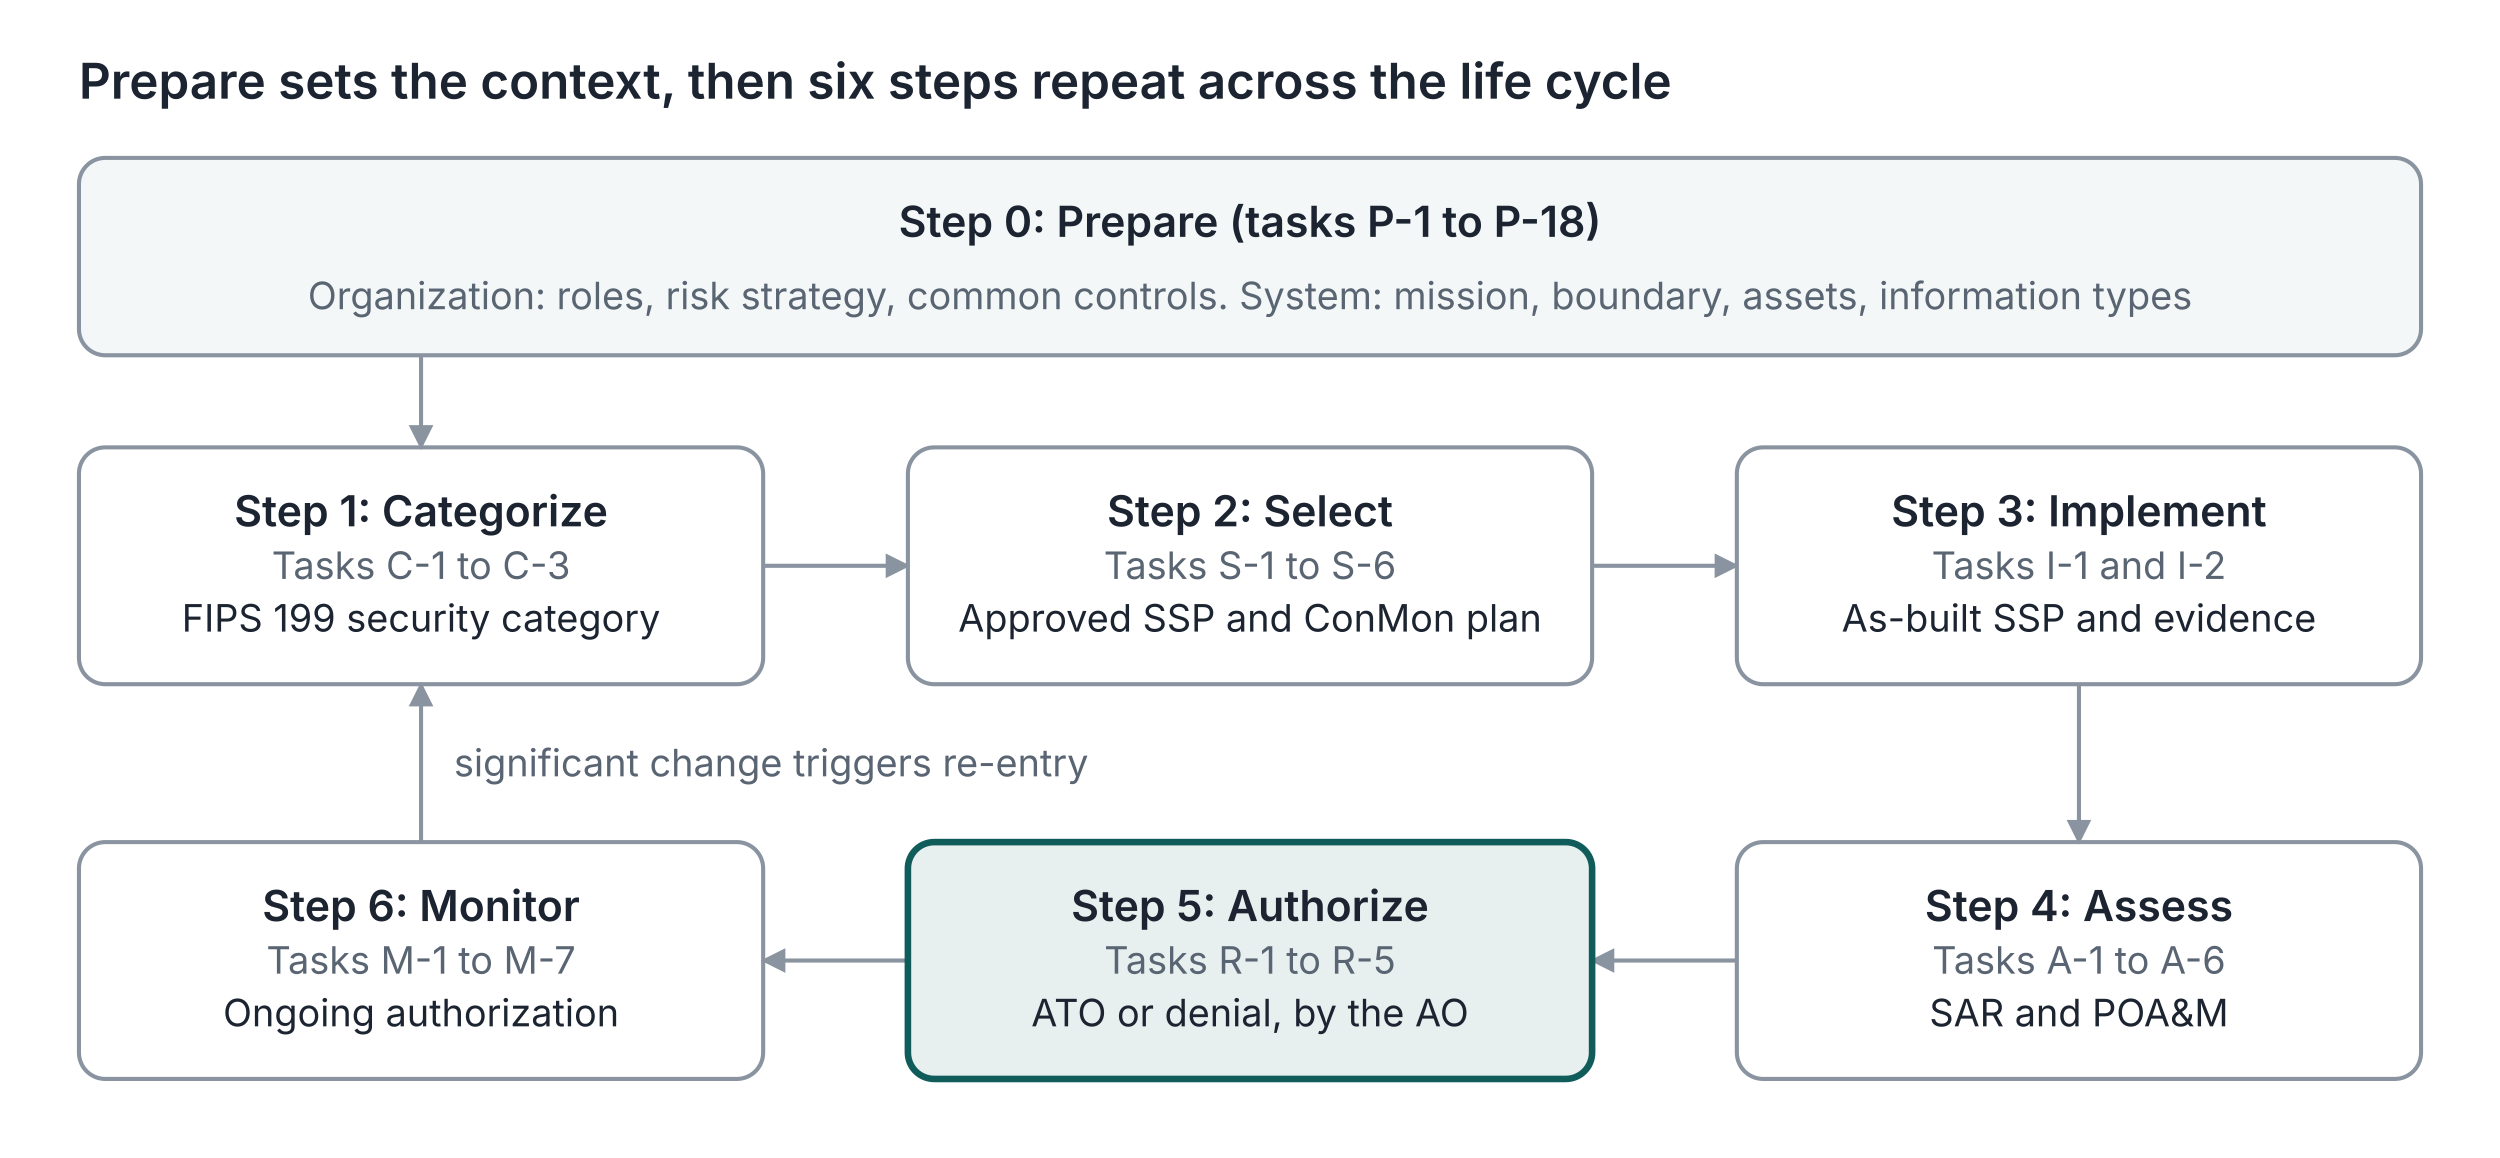
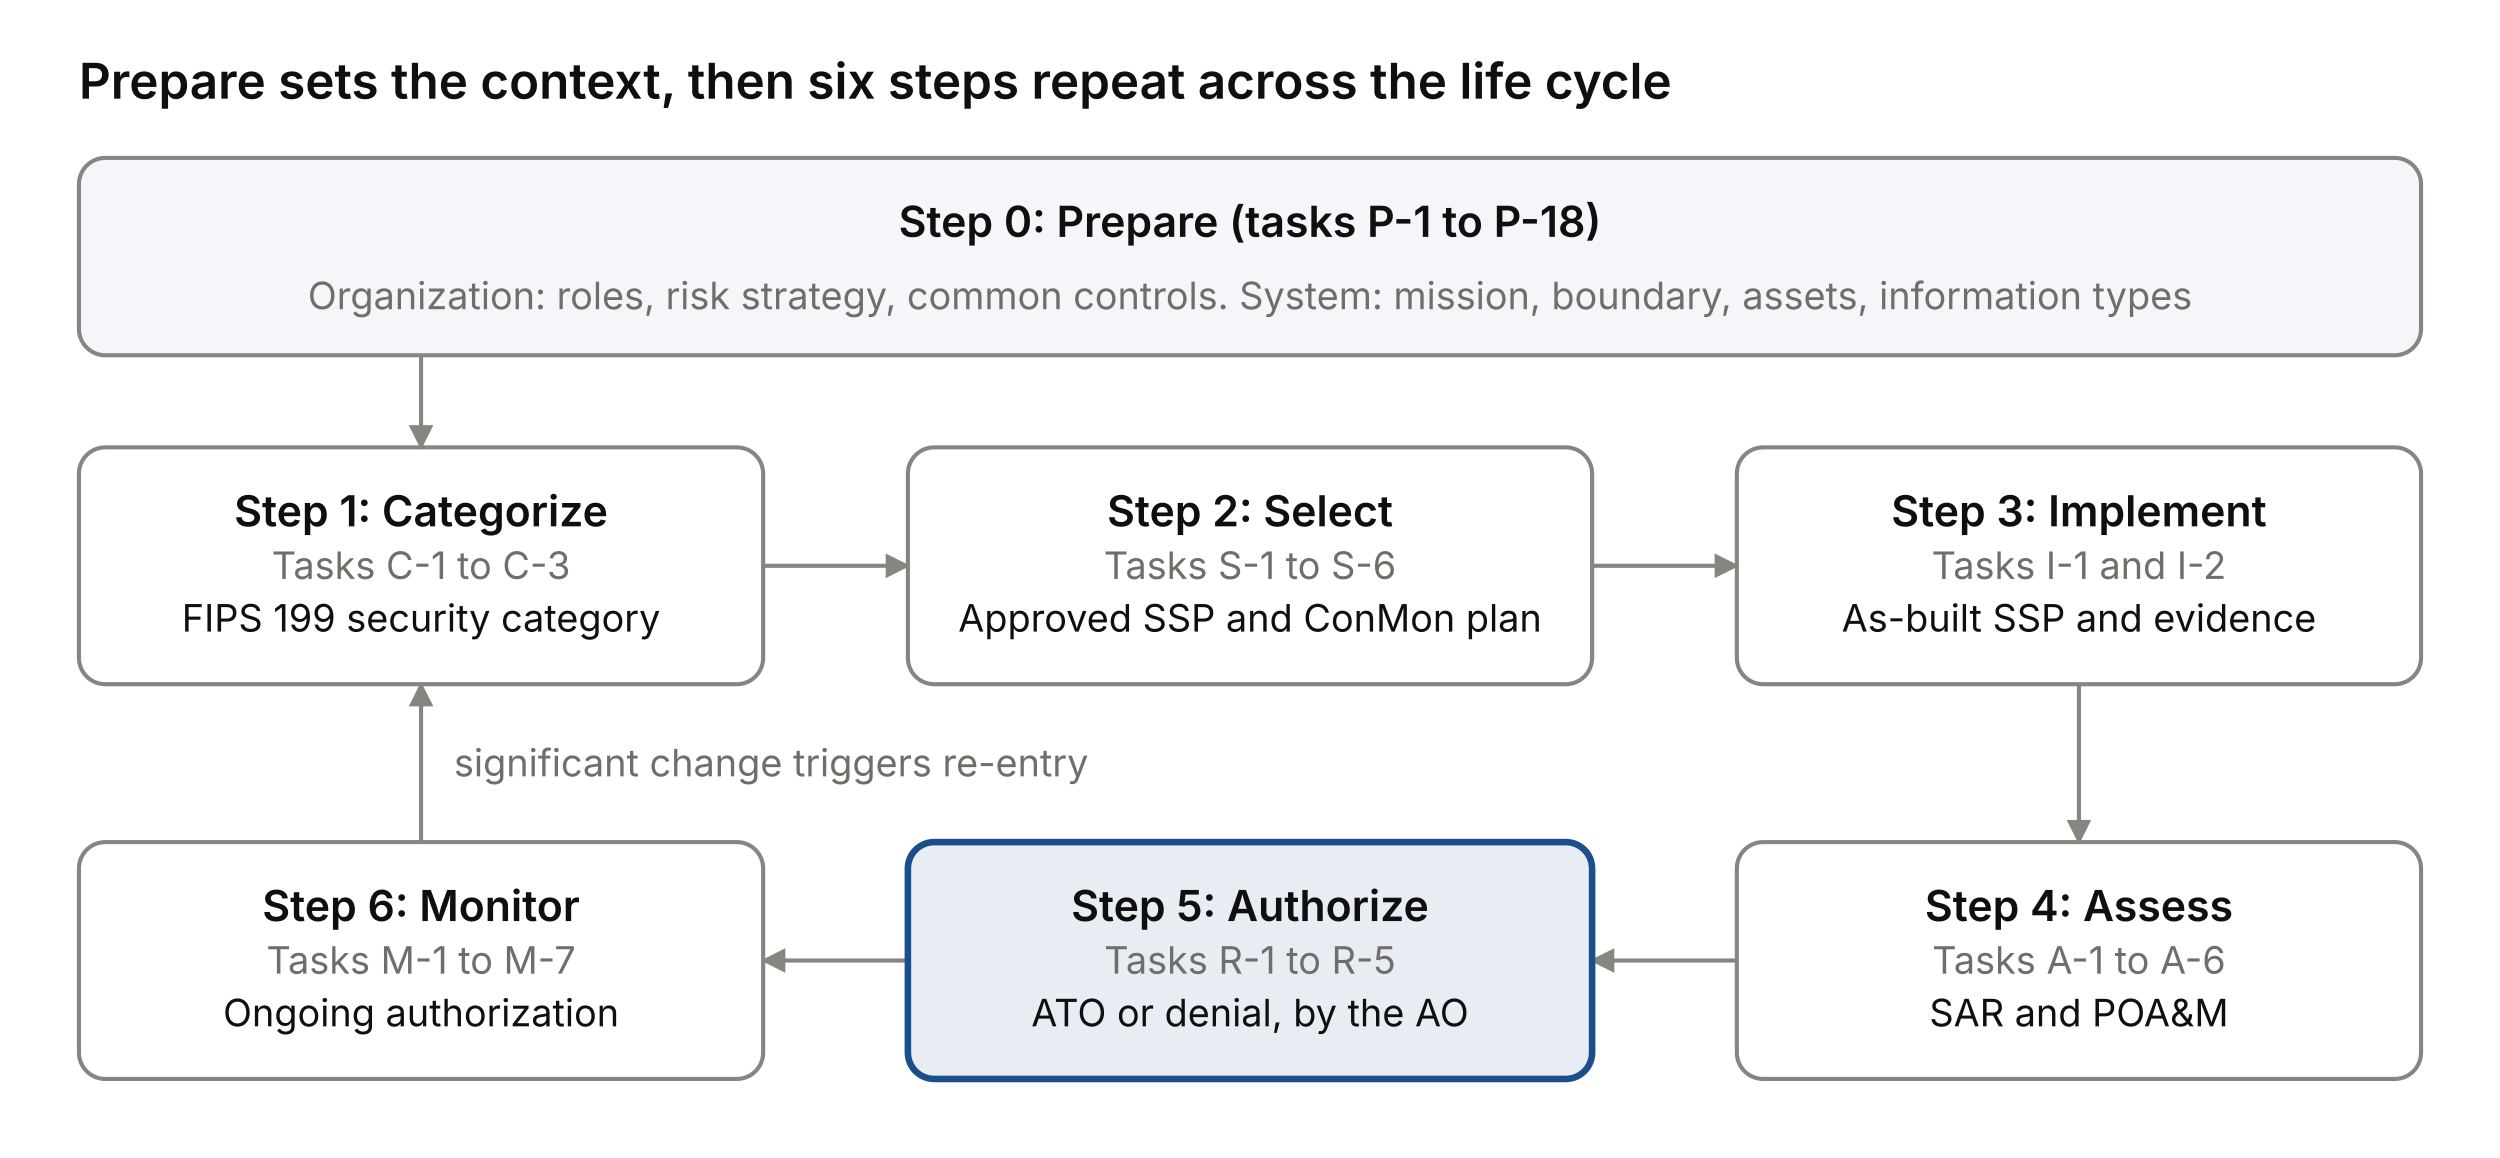
<svg xmlns="http://www.w3.org/2000/svg" viewBox="0 0 760 352" role="img" aria-labelledby="t">
  <style>
- text{font-family:'Public Sans',system-ui,-apple-system,'Segoe UI',sans-serif;fill:#1b2430}
- .q{fill:#5a6573}.b{fill:none;stroke:#8a94a0;stroke-width:1.25}.acc{fill:#0f5c5a;fill-opacity:.1;stroke:#0f5c5a;stroke-width:2}
- .band{fill:#0f5c5a;fill-opacity:.05;stroke:#8a94a0;stroke-width:1.25}.ln{fill:none;stroke:#8a94a0;stroke-width:1.25}.ah{fill:#8a94a0}
- @media (prefers-color-scheme:dark){text{fill:#e6ebef}.q{fill:#a7b0ba}.acc{fill:#4fb3a8;fill-opacity:.15;stroke:#4fb3a8}.band{fill:#4fb3a8;fill-opacity:.07}}
+ text{font-family:'Public Sans',system-ui,-apple-system,'Segoe UI',sans-serif;fill:#100f0f}
+ .q{fill:#6f6e69}.b{fill:none;stroke:#878580;stroke-width:1.25}.acc{fill:#1a4f8c;fill-opacity:.1;stroke:#1a4f8c;stroke-width:2}
+ .band{fill:#1a4f8c;fill-opacity:.05;stroke:#878580;stroke-width:1.25}.ln{fill:none;stroke:#878580;stroke-width:1.25}.ah{fill:#878580}
+ @media (prefers-color-scheme:dark){text{fill:#cecdc3}.q{fill:#9f9d96}.acc{fill:#66a0c8;fill-opacity:.15;stroke:#66a0c8}.band{fill:#66a0c8;fill-opacity:.07}}
</style>
  <defs>
    <marker id="a" viewBox="0 0 10 10" refX="9" refY="5" markerWidth="6" markerHeight="6" orient="auto-start-reverse">
      <path d="M0 0L10 5L0 10z" class="ah" />
    </marker>
  </defs>
  <text x="24" y="30" font-size="15" font-weight="600">Prepare sets the context, then six steps repeat across the life cycle</text>
  <rect x="24" y="48" width="712" height="60" rx="8" class="band" />
  <text x="380" y="72" text-anchor="middle" font-size="13" font-weight="600">Step 0: Prepare (tasks P-1 to P-18)</text>
  <text x="380" y="94" text-anchor="middle" font-size="11.5" class="q">Organization: roles, risk strategy, common controls. System: mission, boundary, assets, information types</text>
  <g class="ln" marker-end="url(#a)">
    <path d="M128 108V136" marker-end="url(#a)" />
    <path d="M232 172H276" marker-end="url(#a)" />
    <path d="M484 172H528" marker-end="url(#a)" />
    <path d="M632 208V256" marker-end="url(#a)" />
    <path d="M528 292H484" marker-end="url(#a)" />
    <path d="M276 292H232" marker-end="url(#a)" />
    <path d="M128 256V208" marker-end="url(#a)" />
  </g>
  <rect x="24" y="136" width="208" height="72" rx="8" class="b" />
  <text x="128" y="160" text-anchor="middle" font-size="13" font-weight="600">Step 1: Categorize</text>
  <text x="128" y="176" text-anchor="middle" font-size="11.5" class="q">Tasks C-1 to C-3</text>
  <text x="128" y="192" text-anchor="middle" font-size="11.5">FIPS 199 security category</text>
  <rect x="276" y="136" width="208" height="72" rx="8" class="b" />
  <text x="380" y="160" text-anchor="middle" font-size="13" font-weight="600">Step 2: Select</text>
  <text x="380" y="176" text-anchor="middle" font-size="11.5" class="q">Tasks S-1 to S-6</text>
  <text x="380" y="192" text-anchor="middle" font-size="11.5">Approved SSP and ConMon plan</text>
  <rect x="528" y="136" width="208" height="72" rx="8" class="b" />
  <text x="632" y="160" text-anchor="middle" font-size="13" font-weight="600">Step 3: Implement</text>
  <text x="632" y="176" text-anchor="middle" font-size="11.5" class="q">Tasks I-1 and I-2</text>
  <text x="632" y="192" text-anchor="middle" font-size="11.5">As-built SSP and evidence</text>
  <rect x="528" y="256" width="208" height="72" rx="8" class="b" />
  <text x="632" y="280" text-anchor="middle" font-size="13" font-weight="600">Step 4: Assess</text>
  <text x="632" y="296" text-anchor="middle" font-size="11.5" class="q">Tasks A-1 to A-6</text>
  <text x="632" y="312" text-anchor="middle" font-size="11.5">SAR and POA&amp;M</text>
  <rect x="276" y="256" width="208" height="72" rx="8" class="acc" />
  <text x="380" y="280" text-anchor="middle" font-size="13" font-weight="600">Step 5: Authorize</text>
  <text x="380" y="296" text-anchor="middle" font-size="11.5" class="q">Tasks R-1 to R-5</text>
  <text x="380" y="312" text-anchor="middle" font-size="11.5">ATO or denial, by the AO</text>
  <rect x="24" y="256" width="208" height="72" rx="8" class="b" />
  <text x="128" y="280" text-anchor="middle" font-size="13" font-weight="600">Step 6: Monitor</text>
  <text x="128" y="296" text-anchor="middle" font-size="11.5" class="q">Tasks M-1 to M-7</text>
  <text x="128" y="312" text-anchor="middle" font-size="11.5">Ongoing authorization</text>
  <text x="138" y="236" font-size="11.5" class="q">significant change triggers re-entry</text>
</svg>
